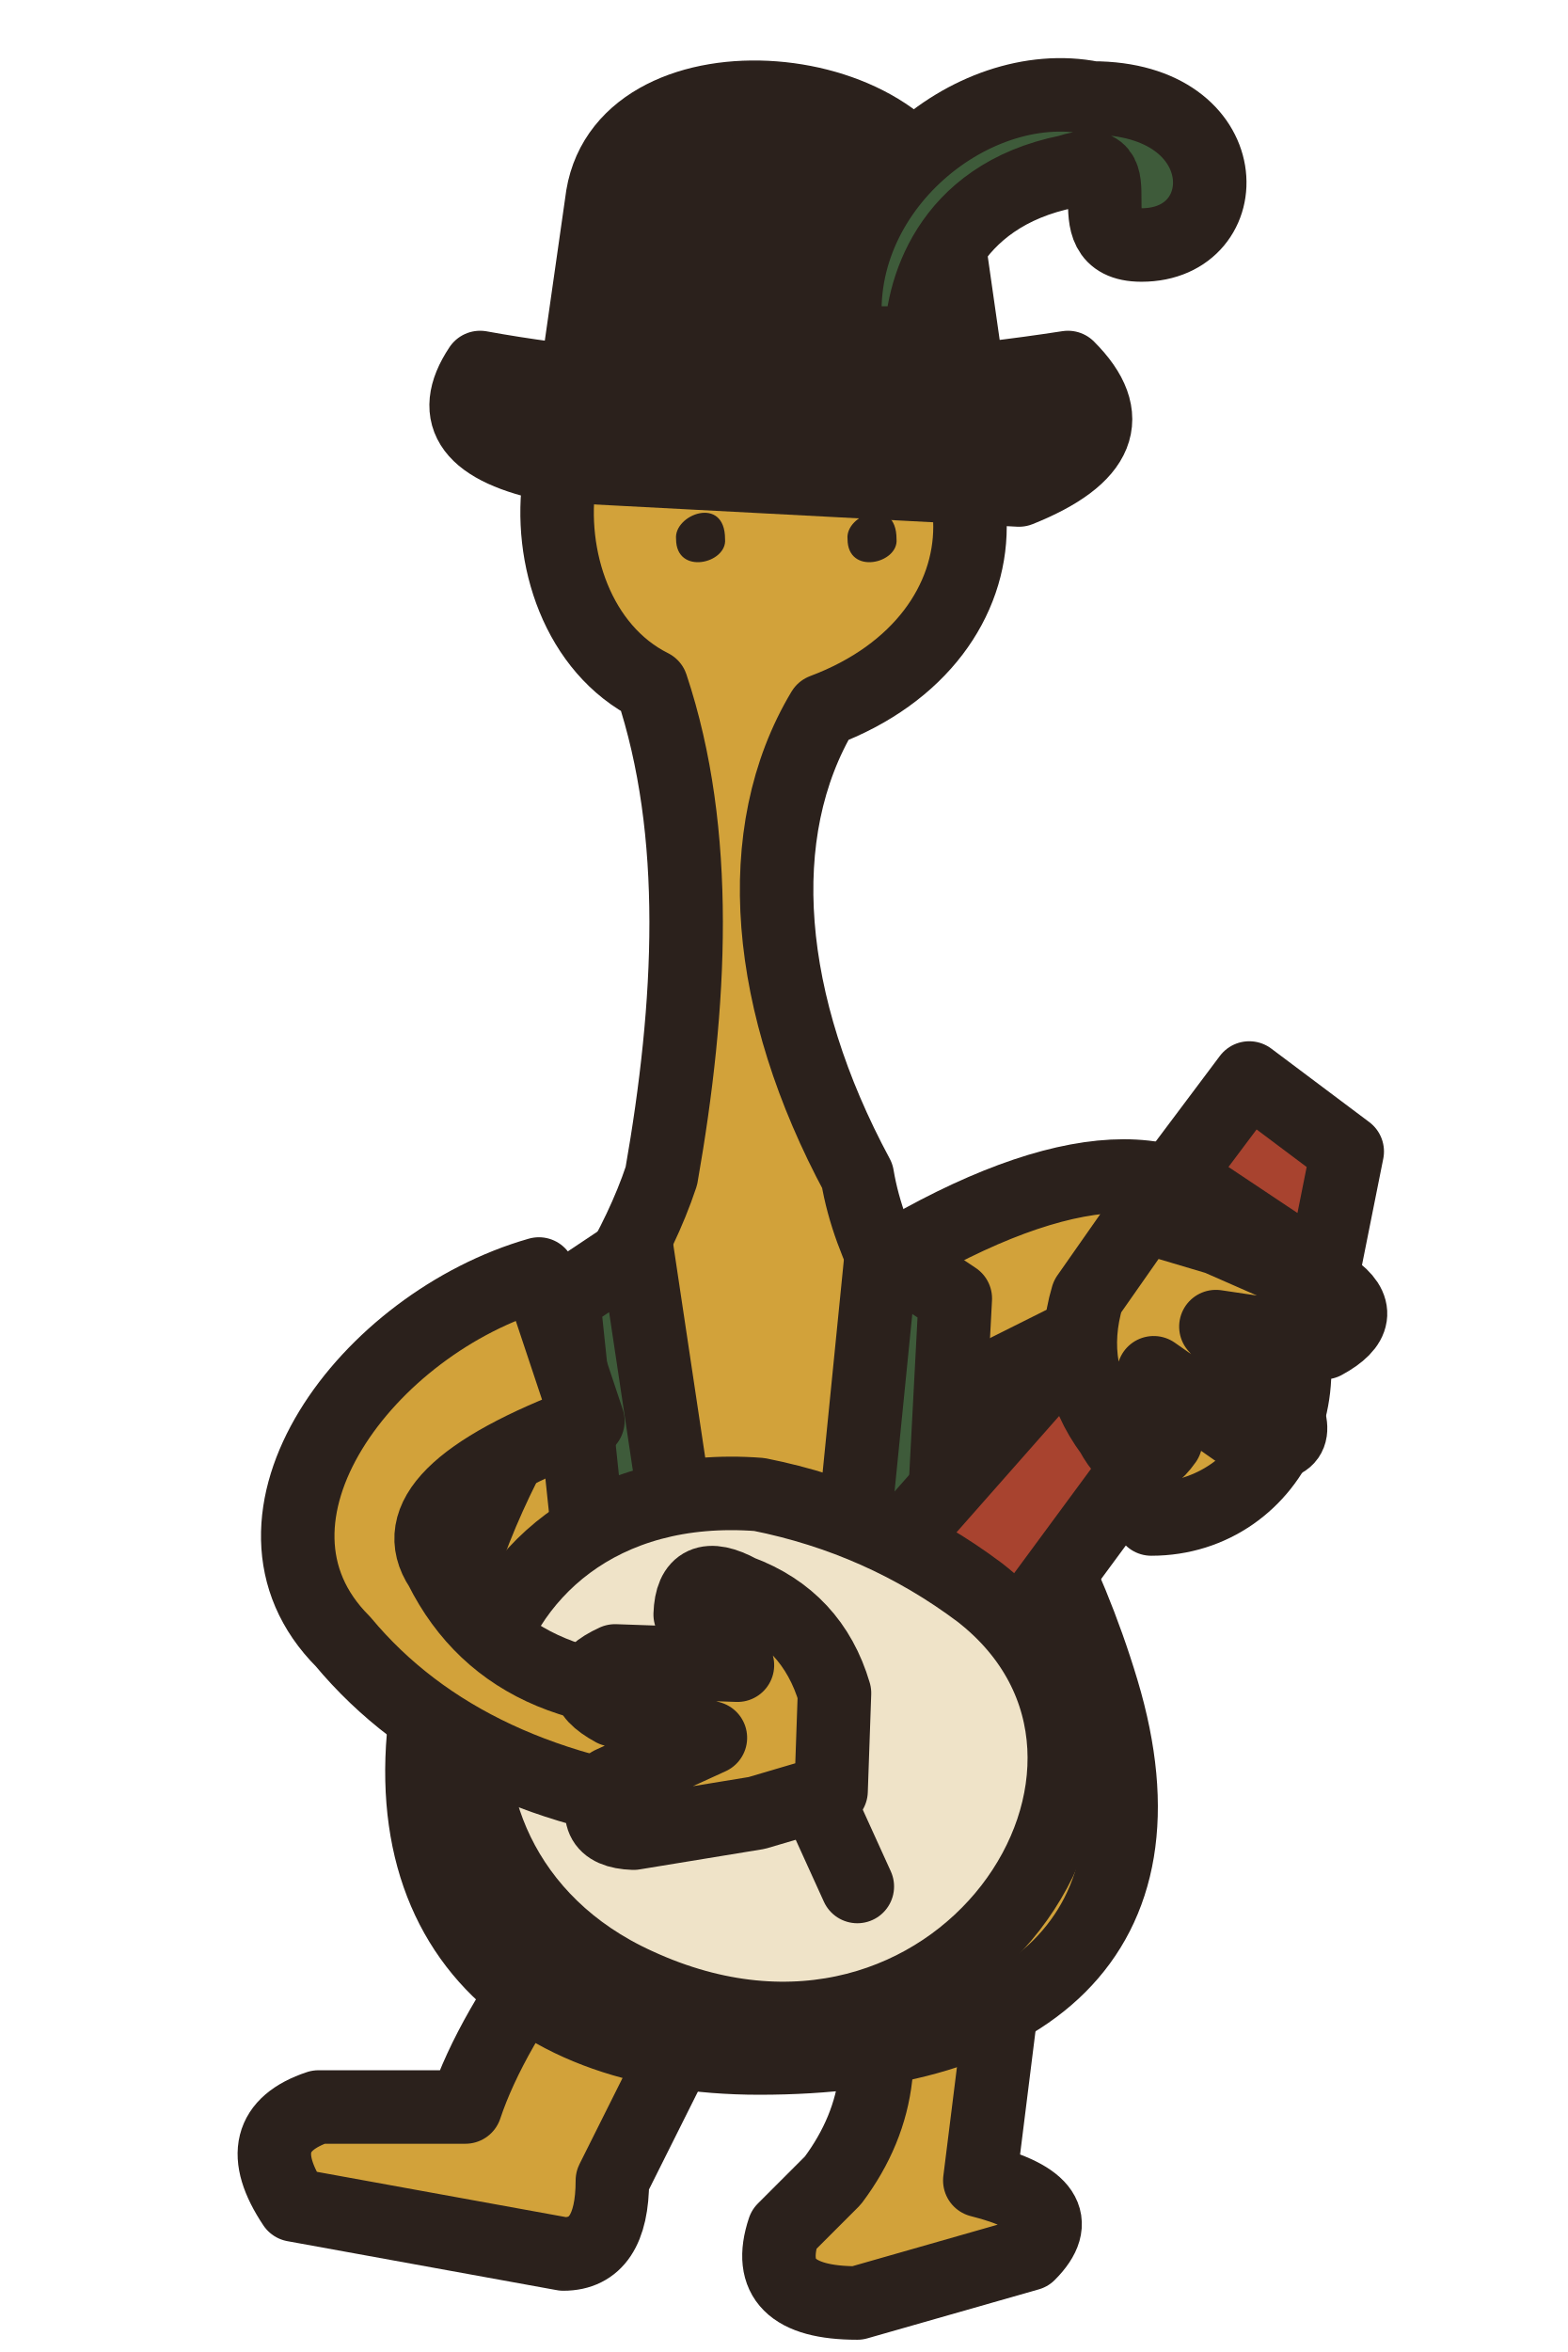
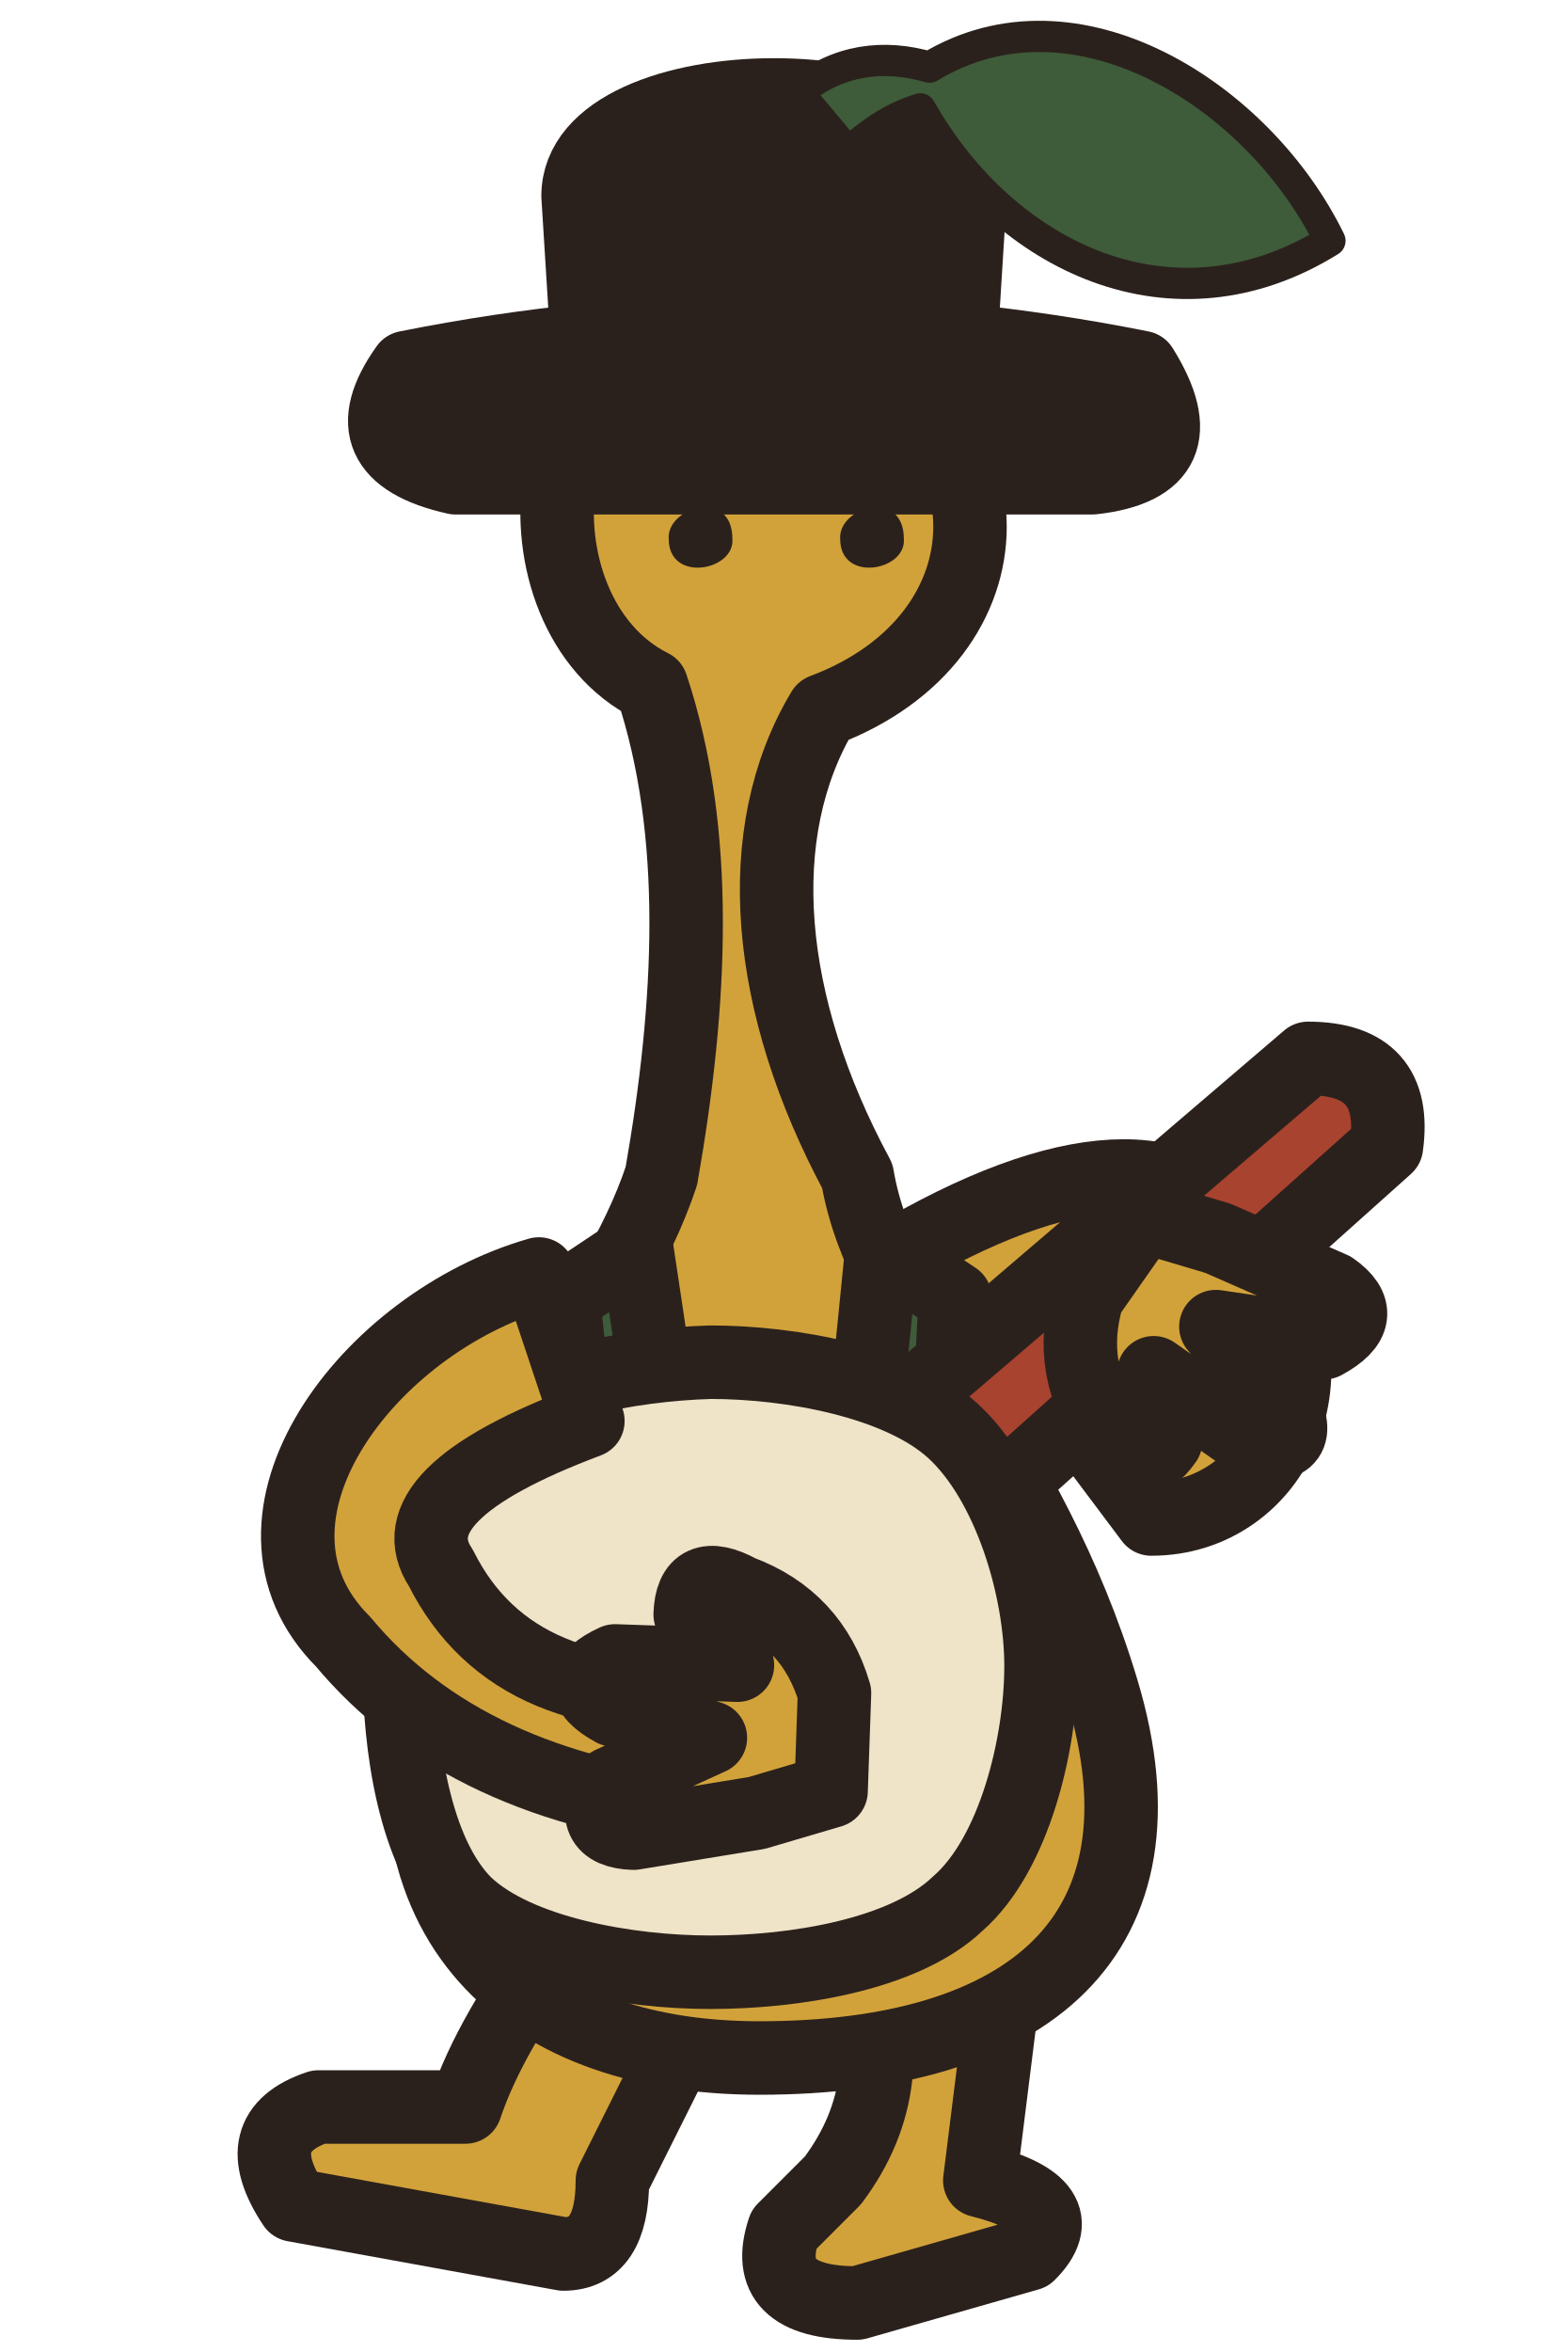
<svg xmlns="http://www.w3.org/2000/svg" width="64" height="96" viewBox="0 0 64 96" stroke-linecap="round" stroke-linejoin="round">
  <path d="M23 79 Q20 83 19 86 L13 86 Q10 87 12 90 L23 92 Q25 92 25 89 L29 81 Z" fill="#D2A23A" stroke="#2B211C" stroke-width="3" />
  <path d="M35 80 Q37 85 34 89 L32 91 Q31 94 35 94 L42 92 Q44 90 40 89 L41 81 Z" fill="#D2A23A" stroke="#2B211C" stroke-width="3" />
  <path d="M37 51 C44 47 49 47 51 51 C55 56 52 62 47 62 L44 58 C49 58 50 53 47 53 L39 57 Z" fill="#D2A23A" stroke="#2B211C" stroke-width="3" />
  <path d="M 29.6 14 C 21.6 13 20.6 25 26.6 28 C 28.6 34.0 28.23 41.0 27 48 C25 54 20 58 18 67 C15 78 21 84 31 84 C42 84 48 79 45 69 C42 59 36 54 35 48 C 31.23 41.0 30.6 34.0 33.6 29 C 41.6 26 41.6 17 33.6 14 C 32.6 14 30.6 14 29.6 14 Z" fill="#D2A23A" stroke="#2B211C" stroke-width="3" />
  <path d="M23 53 L26 51 L29 71 L25 72 Z" fill="#3E5B3A" stroke="#2B211C" stroke-width="3" />
  <path d="M36 51 L39 53 L38 72 L34 71 Z" fill="#3E5B3A" stroke="#2B211C" stroke-width="3" />
-   <path d="M34 66 L49 49 L53 51 L39 70 Z" fill="#A8432F" stroke="#2B211C" stroke-width="3" />
-   <path d="M48 48 L51 44 L55 47 L54 52 Z" fill="#A8432F" stroke="#2B211C" stroke-width="3" />
-   <path d="M31 61 C18 60 15 76 26 81 C39 87 49 72 40 65 Q36 62 31 61 Z" fill="#EFE3C8" stroke="#2B211C" stroke-width="3" />
-   <path d="M30 66 L35 77" fill="none" stroke="#2B211C" stroke-width="3" />
+   <path d="M32.8 68.1 L56.6 46.8 Q57.1 43.2 53.4 43.2 L29.2 63.9 Z" fill="#A8432F" stroke="#2B211C" stroke-width="3" />
+   <path d="M42.5 68.0 C42.5 71.2 41.4 75.7 39.1 77.7 C36.9 79.8 32.4 80.5 29.0 80.5 C25.6 80.5 21.1 79.7 19.0 77.7 C16.9 75.6 16.3 71.2 16.3 68.0 C16.3 64.8 17.1 60.6 19.2 58.5 C21.3 56.5 25.7 55.7 29.0 55.6 C32.3 55.6 36.7 56.4 38.9 58.4 C41.2 60.5 42.5 64.8 42.5 68.0 Z" fill="#EFE3C8" stroke="#2B211C" stroke-width="3" />
  <g transform="translate(48 53) rotate(-55)">
    <path d="M-2 -3 Q-5 -2 -6 1 Q-7 3 -5 3 L-3 1 L-3 6 Q-2 8 -1 6 L0 2 L2 6 Q4 7 4 5 L3 0 L2 -3 Z" fill="#D2A23A" stroke="#2B211C" stroke-width="3" />
  </g>
  <path d="M22 52 C15 54 9 62 14 67 Q19 73 29 74 L30 69 Q21 70 18 64 Q16 61 24 58 Z" fill="#D2A23A" stroke="#2B211C" stroke-width="3" />
  <g transform="translate(31 71) rotate(92)">
    <path d="M-2 -3 Q-5 -2 -6 1 Q-7 3 -5 3 L-3 1 L-3 6 Q-2 8 -1 6 L0 2 L2 6 Q4 7 4 5 L3 0 L2 -3 Z" fill="#D2A23A" stroke="#2B211C" stroke-width="3" />
  </g>
-   <path d="M27.6 22 C27.5 21.0 29.6 20.2 29.6 22 C29.7 23.0 27.6 23.5 27.6 22 Z" fill="#2B211C" stroke="none" />
-   <path d="M34.6 22 C34.5 21.0 36.6 20.2 36.6 22 C36.7 23.0 34.6 23.5 34.6 22 Z" fill="#2B211C" stroke="none" />
-   <g transform="translate(-1.4 -3)">
-     <path d="M25 18 L26 11 C27 5 39 6 40 12 L41 19 Z" fill="#2B211C" stroke="#2B211C" stroke-width="3" />
-     <path d="M21 18 Q32 20 45 18 Q48 21 43 23 L24 22 Q19 21 21 18 Z" fill="#2B211C" stroke="#2B211C" stroke-width="3" />
+   <path d="M27.3 22 C27.2 20.7 29.9 19.9 29.9 22 C30 23.3 27.3 23.8 27.3 22 Z" fill="#2B211C" stroke="none" />
+   <path d="M34.3 22 C34.2 20.7 36.9 19.9 36.9 22 C37.0 23.3 34.3 23.8 34.3 22 Z" fill="#2B211C" stroke="none" />
+   <g transform="translate(-1.4 0)">
+     <path d="M25.5 16 L25 8 C25 2.5 41 2.5 41 8 L40.5 16 Z" fill="#2B211C" stroke="#2B211C" stroke-width="3" />
+     <path d="M18 15 Q33 12 48 15 Q50.5 19 46 19.5 L20 19.5 Q15.5 18.5 18 15 Z" fill="#2B211C" stroke="#2B211C" stroke-width="3" />
  </g>
-   <path d="M34.6 14 C33.6 8 39.6 3 44.6 4 C50.6 4 50.6 10 46.6 10 C43.6 10 46.6 6 43.6 7 C38.6 8 37.6 12 37.6 14 Z" fill="#3E5B3A" stroke="#2B211C" stroke-width="3" />
+   <g transform="translate(33.6 5) rotate(50) scale(0.85)">
+     <path d="M-1.875 0 C-1.875 -2.5 -0.625 -4.375 1.25 -5.625 C2.5 -13.75 12.5 -16.875 20 -15 C18.75 -6.25 10.625 -2.5 2.5 -4 C1.875 -2.5 1.875 -1.25 1.875 0 Z" fill="#3E5B3A" stroke="#2B211C" stroke-width="1.5" data-role="sprout" />
+   </g>
</svg>
